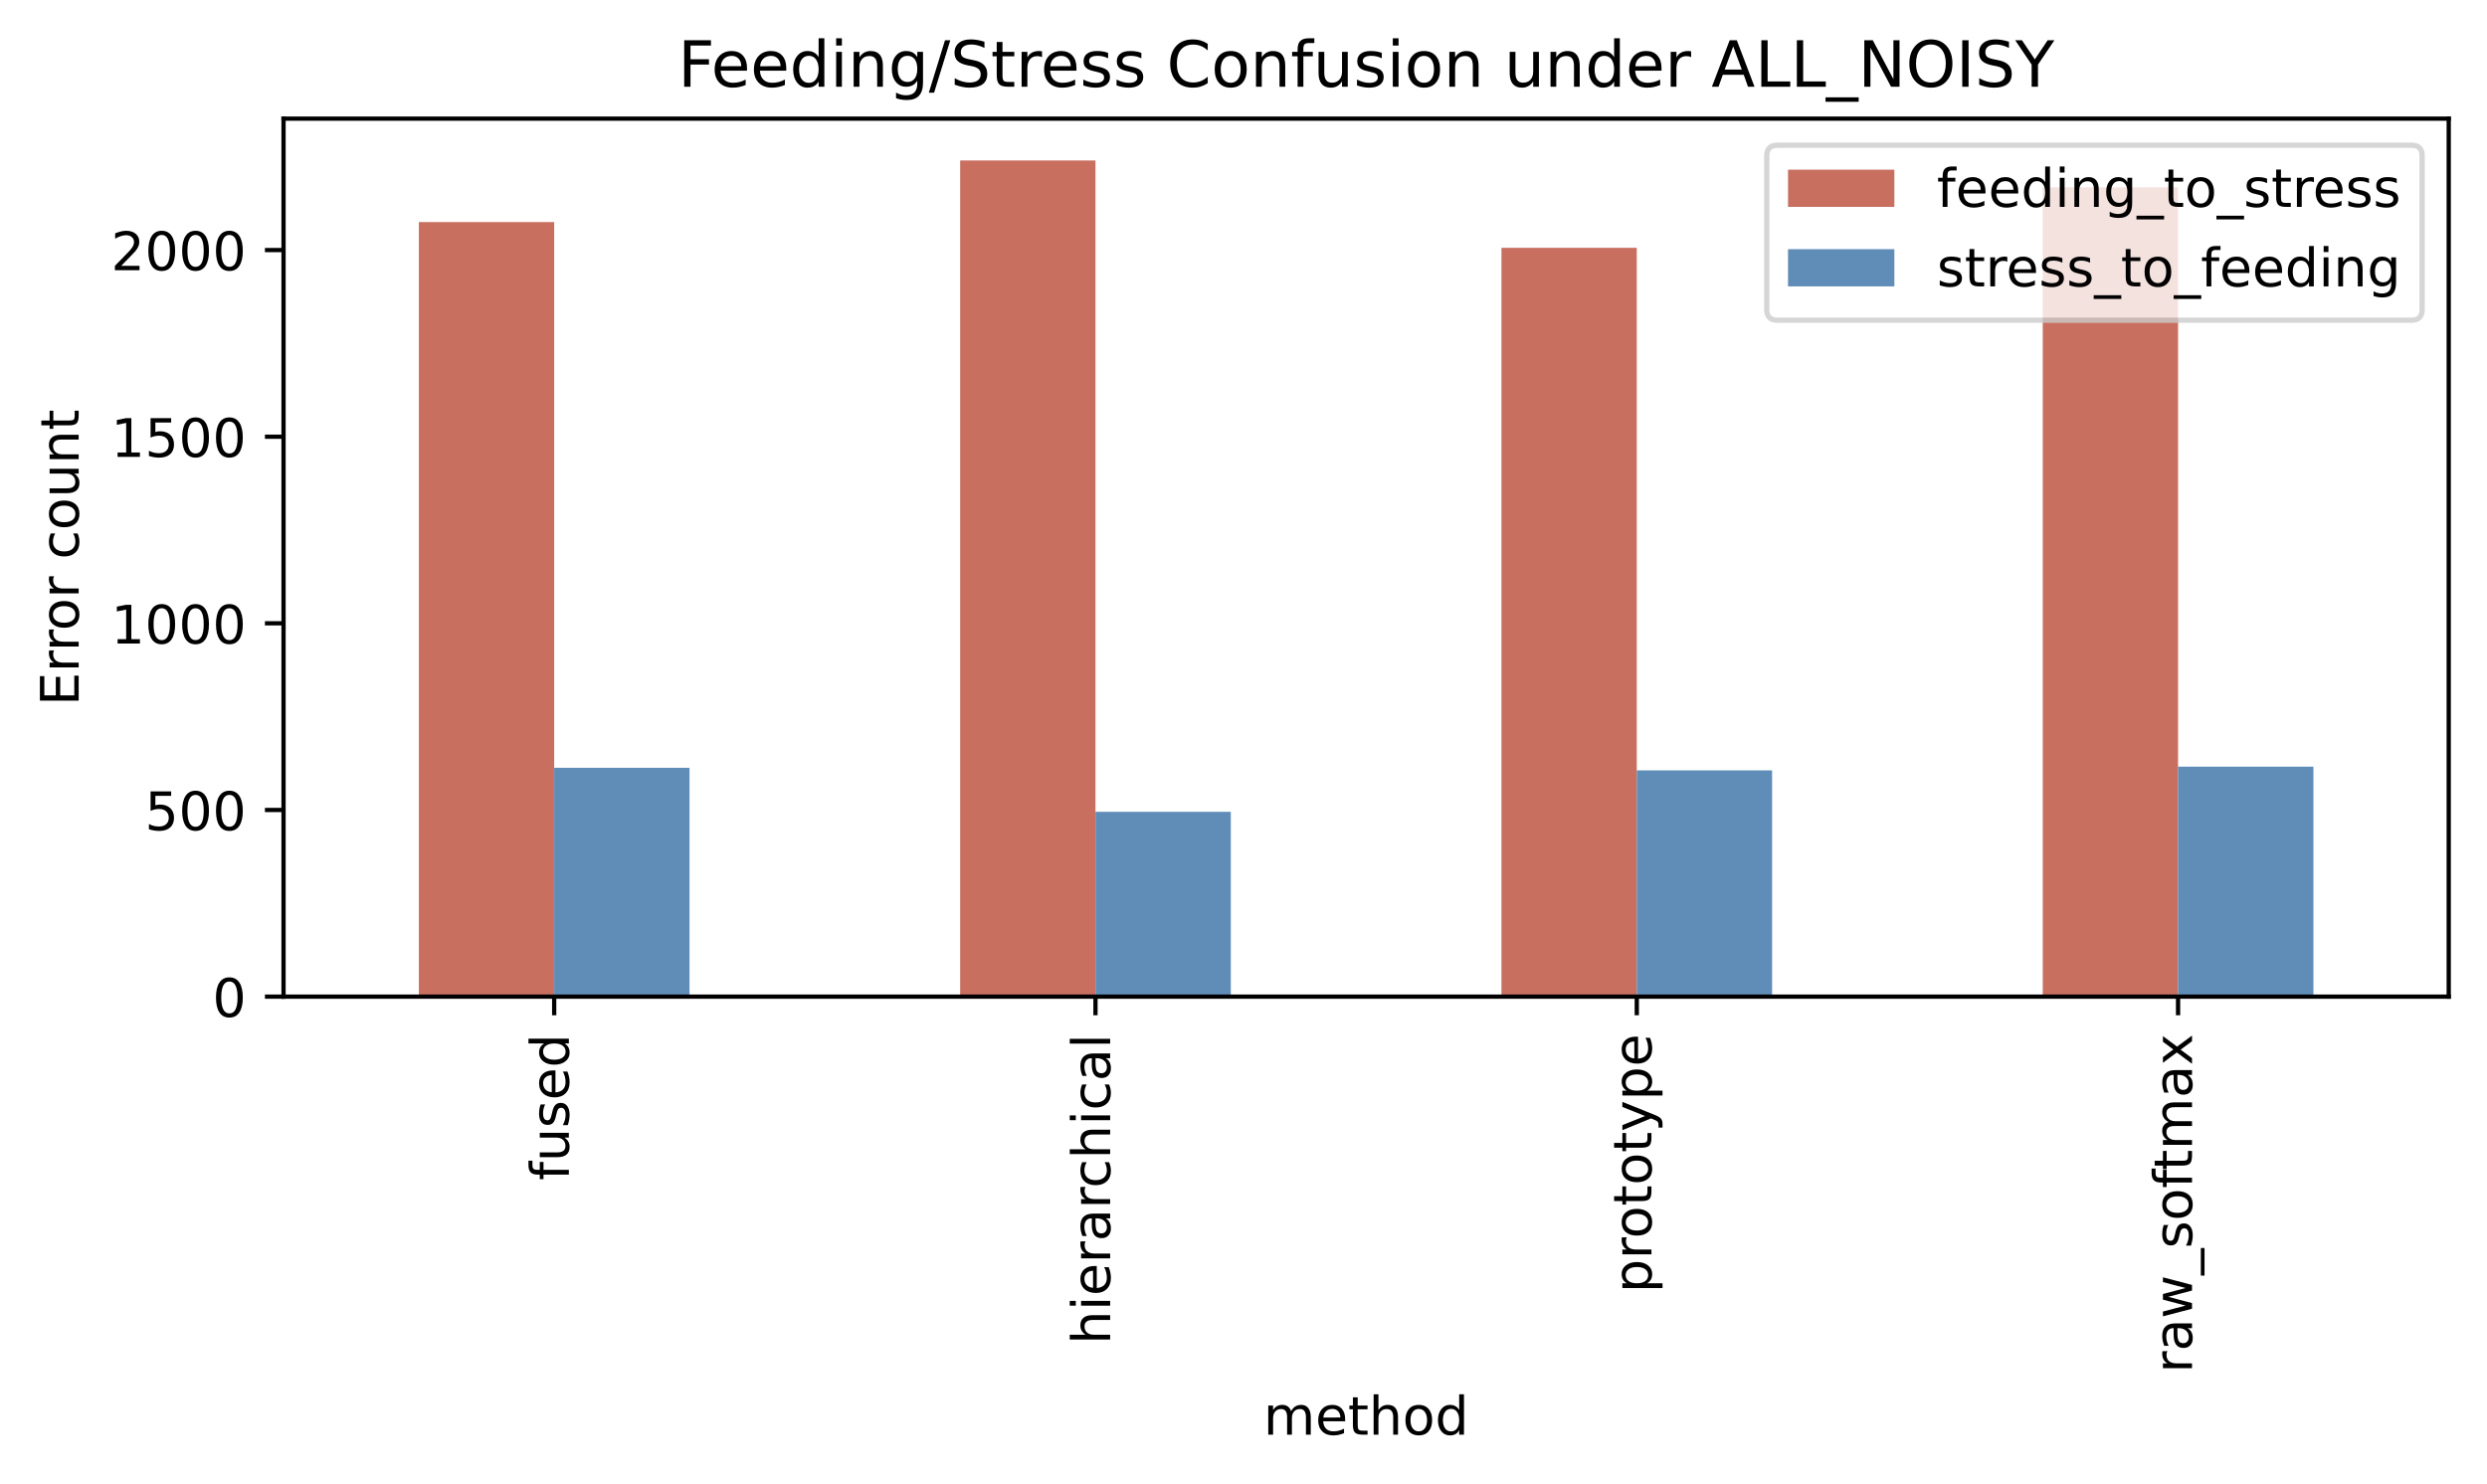
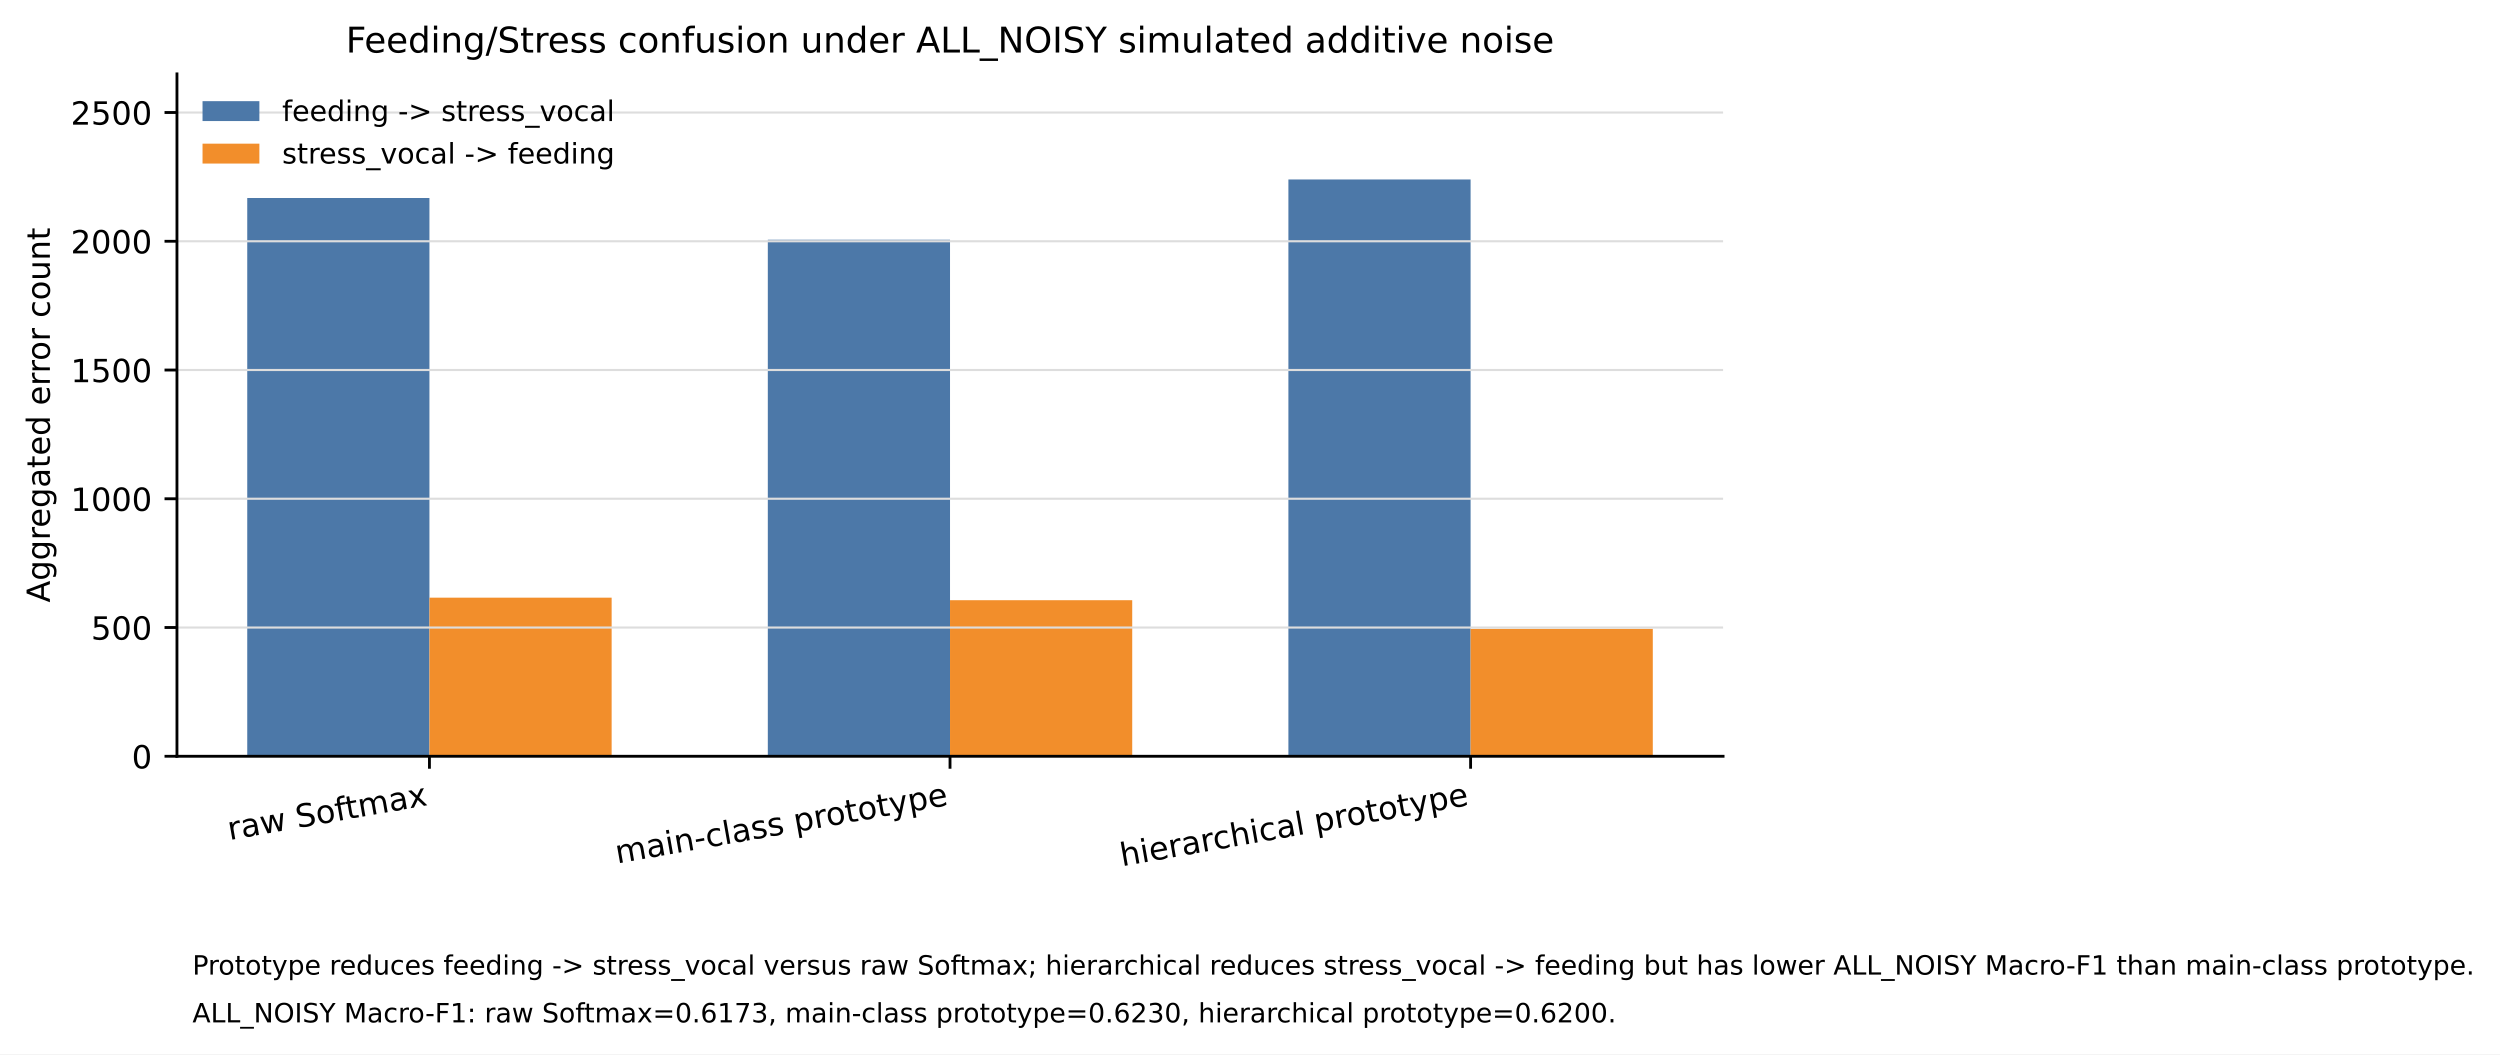
- <svg xmlns="http://www.w3.org/2000/svg" xmlns:xlink="http://www.w3.org/1999/xlink" width="467.758pt" height="279.155pt" viewBox="0 0 467.758 279.155" version="1.1">
+ <svg xmlns="http://www.w3.org/2000/svg" xmlns:xlink="http://www.w3.org/1999/xlink" width="703.763pt" height="296.78pt" viewBox="0 0 703.763 296.78" version="1.1">
  <defs>
    <style type="text/css">*{stroke-linejoin: round; stroke-linecap: butt}</style>
  </defs>
  <g id="figure_1">
    <g id="patch_1">
-       <path d="M 0 279.155 L 467.758 279.155 L 467.758 0 L 0 0 z " style="fill: #ffffff" />
+       <path d="M 0 296.78  L 703.763 296.78  L 703.763 0  L 0 0  z " style="fill: #ffffff" />
    </g>
    <g id="axes_1">
      <g id="patch_2">
-         <path d="M 53.328 187.478 L 460.558 187.478 L 460.558 22.318 L 53.328 22.318 z " style="fill: #ffffff" />
+         <path d="M 49.815 212.894  L 485.055 212.894  L 485.055 20.798  L 49.815 20.798  z " style="fill: #ffffff" />
      </g>
      <g id="patch_3">
-         <path d="M 78.78 187.478 L 104.232 187.478 L 104.232 41.769 L 78.78 41.769 z " clip-path="url(#paa7b3d03cf)" style="fill: #c86f60" />
+         <path d="M 69.599 212.894  L 120.89 212.894  L 120.89 55.738  L 69.599 55.738  z " clip-path="url(#p7061b6f16a)" style="fill: #4c78a8" />
      </g>
      <g id="patch_4">
-         <path d="M 180.588 187.478 L 206.039 187.478 L 206.039 30.183 L 180.588 30.183 z " clip-path="url(#paa7b3d03cf)" style="fill: #c86f60" />
+         <path d="M 216.144 212.894  L 267.435 212.894  L 267.435 67.481  L 216.144 67.481  z " clip-path="url(#p7061b6f16a)" style="fill: #4c78a8" />
      </g>
      <g id="patch_5">
-         <path d="M 282.395 187.478 L 307.847 187.478 L 307.847 46.615 L 282.395 46.615 z " clip-path="url(#paa7b3d03cf)" style="fill: #c86f60" />
+         <path d="M 362.69 212.894  L 413.981 212.894  L 413.981 50.519  L 362.69 50.519  z " clip-path="url(#p7061b6f16a)" style="fill: #4c78a8" />
      </g>
      <g id="patch_6">
-         <path d="M 384.202 187.478 L 409.654 187.478 L 409.654 35.239 L 384.202 35.239 z " clip-path="url(#paa7b3d03cf)" style="fill: #c86f60" />
+         <path d="M 120.89 212.894  L 172.181 212.894  L 172.181 168.241  L 120.89 168.241  z " clip-path="url(#p7061b6f16a)" style="fill: #f28e2b" />
      </g>
      <g id="patch_7">
-         <path d="M 104.232 187.478 L 129.684 187.478 L 129.684 144.433 L 104.232 144.433 z " clip-path="url(#paa7b3d03cf)" style="fill: #5f8db8" />
+         <path d="M 267.435 212.894  L 318.726 212.894  L 318.726 168.966  L 267.435 168.966  z " clip-path="url(#p7061b6f16a)" style="fill: #f28e2b" />
      </g>
      <g id="patch_8">
-         <path d="M 206.039 187.478 L 231.491 187.478 L 231.491 152.719 L 206.039 152.719 z " clip-path="url(#paa7b3d03cf)" style="fill: #5f8db8" />
-       </g>
-       <g id="patch_9">
-         <path d="M 307.847 187.478 L 333.299 187.478 L 333.299 144.924 L 307.847 144.924 z " clip-path="url(#paa7b3d03cf)" style="fill: #5f8db8" />
-       </g>
-       <g id="patch_10">
-         <path d="M 409.654 187.478 L 435.106 187.478 L 435.106 144.222 L 409.654 144.222 z " clip-path="url(#paa7b3d03cf)" style="fill: #5f8db8" />
+         <path d="M 413.981 212.894  L 465.272 212.894  L 465.272 177.012  L 413.981 177.012  z " clip-path="url(#p7061b6f16a)" style="fill: #f28e2b" />
      </g>
      <g id="matplotlib.axis_1">
        <g id="xtick_1">
          <g id="line2d_1">
            <defs>
-               <path id="m09955e3aeb" d="M 0 0 L 0 3.5 " style="stroke: #000000; stroke-width: 0.8" />
+               <path id="m540f2d5483" d="M 0 0  L 0 3.5  " style="stroke: #000000; stroke-width: 0.8" />
            </defs>
            <g>
-               <use xlink:href="#m09955e3aeb" x="104.232" y="187.478" style="stroke: #000000; stroke-width: 0.8" />
+               <use xlink:href="#m540f2d5483" x="120.89" y="212.894" style="stroke: #000000; stroke-width: 0.8" />
            </g>
          </g>
          <g id="text_1">
-             <g transform="translate(106.9912 222.0469) rotate(-90) scale(0.1 -0.1)">
-               <defs>
-                 <path id="DejaVuSans-66" d="M 2375 4863 L 2375 4384 L 1825 4384 Q 1516 4384 1395 4259 Q 1275 4134 1275 3809 L 1275 3500 L 2222 3500 L 2222 3053 L 1275 3053 L 1275 0 L 697 0 L 697 3053 L 147 3053 L 147 3500 L 697 3500 L 697 3744 Q 697 4328 969 4595 Q 1241 4863 1831 4863 L 2375 4863 z " transform="scale(0.015625)" />
-                 <path id="DejaVuSans-75" d="M 544 1381 L 544 3500 L 1119 3500 L 1119 1403 Q 1119 906 1312 657 Q 1506 409 1894 409 Q 2359 409 2629 706 Q 2900 1003 2900 1516 L 2900 3500 L 3475 3500 L 3475 0 L 2900 0 L 2900 538 Q 2691 219 2414 64 Q 2138 -91 1772 -91 Q 1169 -91 856 284 Q 544 659 544 1381 z M 1991 3584 L 1991 3584 z " transform="scale(0.015625)" />
-                 <path id="DejaVuSans-73" d="M 2834 3397 L 2834 2853 Q 2591 2978 2328 3040 Q 2066 3103 1784 3103 Q 1356 3103 1142 2972 Q 928 2841 928 2578 Q 928 2378 1081 2264 Q 1234 2150 1697 2047 L 1894 2003 Q 2506 1872 2764 1633 Q 3022 1394 3022 966 Q 3022 478 2636 193 Q 2250 -91 1575 -91 Q 1294 -91 989 -36 Q 684 19 347 128 L 347 722 Q 666 556 975 473 Q 1284 391 1588 391 Q 1994 391 2212 530 Q 2431 669 2431 922 Q 2431 1156 2273 1281 Q 2116 1406 1581 1522 L 1381 1569 Q 847 1681 609 1914 Q 372 2147 372 2553 Q 372 3047 722 3315 Q 1072 3584 1716 3584 Q 2034 3584 2315 3537 Q 2597 3491 2834 3397 z " transform="scale(0.015625)" />
-                 <path id="DejaVuSans-65" d="M 3597 1894 L 3597 1613 L 953 1613 Q 991 1019 1311 708 Q 1631 397 2203 397 Q 2534 397 2845 478 Q 3156 559 3463 722 L 3463 178 Q 3153 47 2828 -22 Q 2503 -91 2169 -91 Q 1331 -91 842 396 Q 353 884 353 1716 Q 353 2575 817 3079 Q 1281 3584 2069 3584 Q 2775 3584 3186 3129 Q 3597 2675 3597 1894 z M 3022 2063 Q 3016 2534 2758 2815 Q 2500 3097 2075 3097 Q 1594 3097 1305 2825 Q 1016 2553 972 2059 L 3022 2063 z " transform="scale(0.015625)" />
-                 <path id="DejaVuSans-64" d="M 2906 2969 L 2906 4863 L 3481 4863 L 3481 0 L 2906 0 L 2906 525 Q 2725 213 2448 61 Q 2172 -91 1784 -91 Q 1150 -91 751 415 Q 353 922 353 1747 Q 353 2572 751 3078 Q 1150 3584 1784 3584 Q 2172 3584 2448 3432 Q 2725 3281 2906 2969 z M 947 1747 Q 947 1113 1208 752 Q 1469 391 1925 391 Q 2381 391 2643 752 Q 2906 1113 2906 1747 Q 2906 2381 2643 2742 Q 2381 3103 1925 3103 Q 1469 3103 1208 2742 Q 947 2381 947 1747 z " transform="scale(0.015625)" />
-               </defs>
-               <use xlink:href="#DejaVuSans-66" />
-               <use xlink:href="#DejaVuSans-75" transform="translate(35.20508 0)" />
-               <use xlink:href="#DejaVuSans-73" transform="translate(98.58398 0)" />
-               <use xlink:href="#DejaVuSans-65" transform="translate(150.6836 0)" />
-               <use xlink:href="#DejaVuSans-64" transform="translate(212.207 0)" />
-             </g>
+             <text style="font-size: 9px; font-family: 'DejaVu Sans'" transform="translate(64.62376 236.4931) rotate(-10)">raw Softmax</text>
          </g>
        </g>
        <g id="xtick_2">
          <g id="line2d_2">
            <g>
-               <use xlink:href="#m09955e3aeb" x="206.039" y="187.478" style="stroke: #000000; stroke-width: 0.8" />
+               <use xlink:href="#m540f2d5483" x="267.435" y="212.894" style="stroke: #000000; stroke-width: 0.8" />
            </g>
          </g>
          <g id="text_2">
-             <g transform="translate(208.7988 252.8906) rotate(-90) scale(0.1 -0.1)">
-               <defs>
-                 <path id="DejaVuSans-68" d="M 3513 2113 L 3513 0 L 2938 0 L 2938 2094 Q 2938 2591 2744 2837 Q 2550 3084 2163 3084 Q 1697 3084 1428 2787 Q 1159 2491 1159 1978 L 1159 0 L 581 0 L 581 4863 L 1159 4863 L 1159 2956 Q 1366 3272 1645 3428 Q 1925 3584 2291 3584 Q 2894 3584 3203 3211 Q 3513 2838 3513 2113 z " transform="scale(0.015625)" />
-                 <path id="DejaVuSans-69" d="M 603 3500 L 1178 3500 L 1178 0 L 603 0 L 603 3500 z M 603 4863 L 1178 4863 L 1178 4134 L 603 4134 L 603 4863 z " transform="scale(0.015625)" />
-                 <path id="DejaVuSans-72" d="M 2631 2963 Q 2534 3019 2420 3045 Q 2306 3072 2169 3072 Q 1681 3072 1420 2755 Q 1159 2438 1159 1844 L 1159 0 L 581 0 L 581 3500 L 1159 3500 L 1159 2956 Q 1341 3275 1631 3429 Q 1922 3584 2338 3584 Q 2397 3584 2469 3576 Q 2541 3569 2628 3553 L 2631 2963 z " transform="scale(0.015625)" />
-                 <path id="DejaVuSans-61" d="M 2194 1759 Q 1497 1759 1228 1600 Q 959 1441 959 1056 Q 959 750 1161 570 Q 1363 391 1709 391 Q 2188 391 2477 730 Q 2766 1069 2766 1631 L 2766 1759 L 2194 1759 z M 3341 1997 L 3341 0 L 2766 0 L 2766 531 Q 2569 213 2275 61 Q 1981 -91 1556 -91 Q 1019 -91 701 211 Q 384 513 384 1019 Q 384 1609 779 1909 Q 1175 2209 1959 2209 L 2766 2209 L 2766 2266 Q 2766 2663 2505 2880 Q 2244 3097 1772 3097 Q 1472 3097 1187 3025 Q 903 2953 641 2809 L 641 3341 Q 956 3463 1253 3523 Q 1550 3584 1831 3584 Q 2591 3584 2966 3190 Q 3341 2797 3341 1997 z " transform="scale(0.015625)" />
-                 <path id="DejaVuSans-63" d="M 3122 3366 L 3122 2828 Q 2878 2963 2633 3030 Q 2388 3097 2138 3097 Q 1578 3097 1268 2742 Q 959 2388 959 1747 Q 959 1106 1268 751 Q 1578 397 2138 397 Q 2388 397 2633 464 Q 2878 531 3122 666 L 3122 134 Q 2881 22 2623 -34 Q 2366 -91 2075 -91 Q 1284 -91 818 406 Q 353 903 353 1747 Q 353 2603 823 3093 Q 1294 3584 2113 3584 Q 2378 3584 2631 3529 Q 2884 3475 3122 3366 z " transform="scale(0.015625)" />
-                 <path id="DejaVuSans-6c" d="M 603 4863 L 1178 4863 L 1178 0 L 603 0 L 603 4863 z " transform="scale(0.015625)" />
-               </defs>
-               <use xlink:href="#DejaVuSans-68" />
-               <use xlink:href="#DejaVuSans-69" transform="translate(63.37891 0)" />
-               <use xlink:href="#DejaVuSans-65" transform="translate(91.16211 0)" />
-               <use xlink:href="#DejaVuSans-72" transform="translate(152.6855 0)" />
-               <use xlink:href="#DejaVuSans-61" transform="translate(193.7988 0)" />
-               <use xlink:href="#DejaVuSans-72" transform="translate(255.0781 0)" />
-               <use xlink:href="#DejaVuSans-63" transform="translate(293.9414 0)" />
-               <use xlink:href="#DejaVuSans-68" transform="translate(348.9219 0)" />
-               <use xlink:href="#DejaVuSans-69" transform="translate(412.3008 0)" />
-               <use xlink:href="#DejaVuSans-63" transform="translate(440.084 0)" />
-               <use xlink:href="#DejaVuSans-61" transform="translate(495.0645 0)" />
-               <use xlink:href="#DejaVuSans-6c" transform="translate(556.3438 0)" />
-             </g>
+             <text style="font-size: 9px; font-family: 'DejaVu Sans'" transform="translate(173.7565 243.0899) rotate(-10)">main-class prototype</text>
          </g>
        </g>
        <g id="xtick_3">
          <g id="line2d_3">
            <g>
-               <use xlink:href="#m09955e3aeb" x="307.847" y="187.478" style="stroke: #000000; stroke-width: 0.8" />
+               <use xlink:href="#m540f2d5483" x="413.981" y="212.894" style="stroke: #000000; stroke-width: 0.8" />
            </g>
          </g>
          <g id="text_3">
-             <g transform="translate(310.6062 243.2109) rotate(-90) scale(0.1 -0.1)">
-               <defs>
-                 <path id="DejaVuSans-70" d="M 1159 525 L 1159 -1331 L 581 -1331 L 581 3500 L 1159 3500 L 1159 2969 Q 1341 3281 1617 3432 Q 1894 3584 2278 3584 Q 2916 3584 3314 3078 Q 3713 2572 3713 1747 Q 3713 922 3314 415 Q 2916 -91 2278 -91 Q 1894 -91 1617 61 Q 1341 213 1159 525 z M 3116 1747 Q 3116 2381 2855 2742 Q 2594 3103 2138 3103 Q 1681 3103 1420 2742 Q 1159 2381 1159 1747 Q 1159 1113 1420 752 Q 1681 391 2138 391 Q 2594 391 2855 752 Q 3116 1113 3116 1747 z " transform="scale(0.015625)" />
-                 <path id="DejaVuSans-6f" d="M 1959 3097 Q 1497 3097 1228 2736 Q 959 2375 959 1747 Q 959 1119 1226 758 Q 1494 397 1959 397 Q 2419 397 2687 759 Q 2956 1122 2956 1747 Q 2956 2369 2687 2733 Q 2419 3097 1959 3097 z M 1959 3584 Q 2709 3584 3137 3096 Q 3566 2609 3566 1747 Q 3566 888 3137 398 Q 2709 -91 1959 -91 Q 1206 -91 779 398 Q 353 888 353 1747 Q 353 2609 779 3096 Q 1206 3584 1959 3584 z " transform="scale(0.015625)" />
-                 <path id="DejaVuSans-74" d="M 1172 4494 L 1172 3500 L 2356 3500 L 2356 3053 L 1172 3053 L 1172 1153 Q 1172 725 1289 603 Q 1406 481 1766 481 L 2356 481 L 2356 0 L 1766 0 Q 1100 0 847 248 Q 594 497 594 1153 L 594 3053 L 172 3053 L 172 3500 L 594 3500 L 594 4494 L 1172 4494 z " transform="scale(0.015625)" />
-                 <path id="DejaVuSans-79" d="M 2059 -325 Q 1816 -950 1584 -1140 Q 1353 -1331 966 -1331 L 506 -1331 L 506 -850 L 844 -850 Q 1081 -850 1212 -737 Q 1344 -625 1503 -206 L 1606 56 L 191 3500 L 800 3500 L 1894 763 L 2988 3500 L 3597 3500 L 2059 -325 z " transform="scale(0.015625)" />
-               </defs>
-               <use xlink:href="#DejaVuSans-70" />
-               <use xlink:href="#DejaVuSans-72" transform="translate(63.47656 0)" />
-               <use xlink:href="#DejaVuSans-6f" transform="translate(102.3398 0)" />
-               <use xlink:href="#DejaVuSans-74" transform="translate(163.5215 0)" />
-               <use xlink:href="#DejaVuSans-6f" transform="translate(202.7305 0)" />
-               <use xlink:href="#DejaVuSans-74" transform="translate(263.9121 0)" />
-               <use xlink:href="#DejaVuSans-79" transform="translate(303.1211 0)" />
-               <use xlink:href="#DejaVuSans-70" transform="translate(362.3008 0)" />
-               <use xlink:href="#DejaVuSans-65" transform="translate(425.7773 0)" />
-             </g>
-           </g>
-         </g>
-         <g id="xtick_4">
-           <g id="line2d_4">
-             <g>
-               <use xlink:href="#m09955e3aeb" x="409.654" y="187.478" style="stroke: #000000; stroke-width: 0.8" />
-             </g>
-           </g>
-           <g id="text_4">
-             <g transform="translate(412.2747 258.2766) rotate(-90) scale(0.1 -0.1)">
-               <defs>
-                 <path id="DejaVuSans-77" d="M 269 3500 L 844 3500 L 1563 769 L 2278 3500 L 2956 3500 L 3675 769 L 4391 3500 L 4966 3500 L 4050 0 L 3372 0 L 2619 2869 L 1863 0 L 1184 0 L 269 3500 z " transform="scale(0.015625)" />
-                 <path id="DejaVuSans-5f" d="M 3263 -1063 L 3263 -1509 L -63 -1509 L -63 -1063 L 3263 -1063 z " transform="scale(0.015625)" />
-                 <path id="DejaVuSans-6d" d="M 3328 2828 Q 3544 3216 3844 3400 Q 4144 3584 4550 3584 Q 5097 3584 5394 3201 Q 5691 2819 5691 2113 L 5691 0 L 5113 0 L 5113 2094 Q 5113 2597 4934 2840 Q 4756 3084 4391 3084 Q 3944 3084 3684 2787 Q 3425 2491 3425 1978 L 3425 0 L 2847 0 L 2847 2094 Q 2847 2600 2669 2842 Q 2491 3084 2119 3084 Q 1678 3084 1418 2786 Q 1159 2488 1159 1978 L 1159 0 L 581 0 L 581 3500 L 1159 3500 L 1159 2956 Q 1356 3278 1631 3431 Q 1906 3584 2284 3584 Q 2666 3584 2933 3390 Q 3200 3197 3328 2828 z " transform="scale(0.015625)" />
-                 <path id="DejaVuSans-78" d="M 3513 3500 L 2247 1797 L 3578 0 L 2900 0 L 1881 1375 L 863 0 L 184 0 L 1544 1831 L 300 3500 L 978 3500 L 1906 2253 L 2834 3500 L 3513 3500 z " transform="scale(0.015625)" />
-               </defs>
-               <use xlink:href="#DejaVuSans-72" />
-               <use xlink:href="#DejaVuSans-61" transform="translate(41.11328 0)" />
-               <use xlink:href="#DejaVuSans-77" transform="translate(102.3926 0)" />
-               <use xlink:href="#DejaVuSans-5f" transform="translate(184.1797 0)" />
-               <use xlink:href="#DejaVuSans-73" transform="translate(234.1797 0)" />
-               <use xlink:href="#DejaVuSans-6f" transform="translate(286.2793 0)" />
-               <use xlink:href="#DejaVuSans-66" transform="translate(347.4609 0)" />
-               <use xlink:href="#DejaVuSans-74" transform="translate(380.916 0)" />
-               <use xlink:href="#DejaVuSans-6d" transform="translate(420.125 0)" />
-               <use xlink:href="#DejaVuSans-61" transform="translate(517.5371 0)" />
-               <use xlink:href="#DejaVuSans-78" transform="translate(578.8164 0)" />
-             </g>
-           </g>
-         </g>
-         <g id="text_5">
-           <g transform="translate(237.6337 269.875) scale(0.1 -0.1)">
-             <use xlink:href="#DejaVuSans-6d" />
-             <use xlink:href="#DejaVuSans-65" transform="translate(97.41211 0)" />
-             <use xlink:href="#DejaVuSans-74" transform="translate(158.9355 0)" />
-             <use xlink:href="#DejaVuSans-68" transform="translate(198.1445 0)" />
-             <use xlink:href="#DejaVuSans-6f" transform="translate(261.5234 0)" />
-             <use xlink:href="#DejaVuSans-64" transform="translate(322.7051 0)" />
+             <text style="font-size: 9px; font-family: 'DejaVu Sans'" transform="translate(315.8731 243.8709) rotate(-10)">hierarchical prototype</text>
          </g>
        </g>
      </g>
      <g id="matplotlib.axis_2">
        <g id="ytick_1">
+           <g id="line2d_4">
+             <path d="M 49.815 212.894  L 485.055 212.894  " clip-path="url(#p7061b6f16a)" style="fill: none; stroke: #dddddd; stroke-width: 0.6; stroke-linecap: square" />
+           </g>
          <g id="line2d_5">
            <defs>
-               <path id="m400347c4e0" d="M 0 0 L -3.5 0 " style="stroke: #000000; stroke-width: 0.8" />
+               <path id="me223e1607e" d="M 0 0  L -3.5 0  " style="stroke: #000000; stroke-width: 0.8" />
            </defs>
            <g>
-               <use xlink:href="#m400347c4e0" x="53.328" y="187.478" style="stroke: #000000; stroke-width: 0.8" />
+               <use xlink:href="#me223e1607e" x="49.815" y="212.894" style="stroke: #000000; stroke-width: 0.8" />
            </g>
          </g>
-           <g id="text_6">
-             <g transform="translate(39.96563 191.2773) scale(0.1 -0.1)">
-               <defs>
-                 <path id="DejaVuSans-30" d="M 2034 4250 Q 1547 4250 1301 3770 Q 1056 3291 1056 2328 Q 1056 1369 1301 889 Q 1547 409 2034 409 Q 2525 409 2770 889 Q 3016 1369 3016 2328 Q 3016 3291 2770 3770 Q 2525 4250 2034 4250 z M 2034 4750 Q 2819 4750 3233 4129 Q 3647 3509 3647 2328 Q 3647 1150 3233 529 Q 2819 -91 2034 -91 Q 1250 -91 836 529 Q 422 1150 422 2328 Q 422 3509 836 4129 Q 1250 4750 2034 4750 z " transform="scale(0.015625)" />
-               </defs>
-               <use xlink:href="#DejaVuSans-30" />
-             </g>
+           <g id="text_4">
+             <text style="font-size: 9px; font-family: 'DejaVu Sans'; text-anchor: end" x="42.815" y="216.314" transform="rotate(-0 42.81531 216.3137)">0</text>
          </g>
        </g>
        <g id="ytick_2">
          <g id="line2d_6">
+             <path d="M 49.815 176.65  L 485.055 176.65  " clip-path="url(#p7061b6f16a)" style="fill: none; stroke: #dddddd; stroke-width: 0.6; stroke-linecap: square" />
+           </g>
+           <g id="line2d_7">
            <g>
-               <use xlink:href="#m400347c4e0" x="53.328" y="152.368" style="stroke: #000000; stroke-width: 0.8" />
+               <use xlink:href="#me223e1607e" x="49.815" y="176.65" style="stroke: #000000; stroke-width: 0.8" />
+             </g>
+           </g>
+           <g id="text_5">
+             <text style="font-size: 9px; font-family: 'DejaVu Sans'; text-anchor: end" x="42.815" y="180.069" transform="rotate(-0 42.81531 180.0692)">500</text>
+           </g>
+         </g>
+         <g id="ytick_3">
+           <g id="line2d_8">
+             <path d="M 49.815 140.405  L 485.055 140.405  " clip-path="url(#p7061b6f16a)" style="fill: none; stroke: #dddddd; stroke-width: 0.6; stroke-linecap: square" />
+           </g>
+           <g id="line2d_9">
+             <g>
+               <use xlink:href="#me223e1607e" x="49.815" y="140.405" style="stroke: #000000; stroke-width: 0.8" />
+             </g>
+           </g>
+           <g id="text_6">
+             <text style="font-size: 9px; font-family: 'DejaVu Sans'; text-anchor: end" x="42.815" y="143.825" transform="rotate(-0 42.81531 143.8247)">1000</text>
+           </g>
+         </g>
+         <g id="ytick_4">
+           <g id="line2d_10">
+             <path d="M 49.815 104.161  L 485.055 104.161  " clip-path="url(#p7061b6f16a)" style="fill: none; stroke: #dddddd; stroke-width: 0.6; stroke-linecap: square" />
+           </g>
+           <g id="line2d_11">
+             <g>
+               <use xlink:href="#me223e1607e" x="49.815" y="104.161" style="stroke: #000000; stroke-width: 0.8" />
            </g>
          </g>
          <g id="text_7">
-             <g transform="translate(27.24063 156.1668) scale(0.1 -0.1)">
-               <defs>
-                 <path id="DejaVuSans-35" d="M 691 4666 L 3169 4666 L 3169 4134 L 1269 4134 L 1269 2991 Q 1406 3038 1543 3061 Q 1681 3084 1819 3084 Q 2600 3084 3056 2656 Q 3513 2228 3513 1497 Q 3513 744 3044 326 Q 2575 -91 1722 -91 Q 1428 -91 1123 -41 Q 819 9 494 109 L 494 744 Q 775 591 1075 516 Q 1375 441 1709 441 Q 2250 441 2565 725 Q 2881 1009 2881 1497 Q 2881 1984 2565 2268 Q 2250 2553 1709 2553 Q 1456 2553 1204 2497 Q 953 2441 691 2322 L 691 4666 z " transform="scale(0.015625)" />
-               </defs>
-               <use xlink:href="#DejaVuSans-35" />
-               <use xlink:href="#DejaVuSans-30" transform="translate(63.62305 0)" />
-               <use xlink:href="#DejaVuSans-30" transform="translate(127.2461 0)" />
-             </g>
+             <text style="font-size: 9px; font-family: 'DejaVu Sans'; text-anchor: end" x="42.815" y="107.58" transform="rotate(-0 42.81531 107.5801)">1500</text>
          </g>
        </g>
-         <g id="ytick_3">
-           <g id="line2d_7">
+         <g id="ytick_5">
+           <g id="line2d_12">
+             <path d="M 49.815 67.916  L 485.055 67.916  " clip-path="url(#p7061b6f16a)" style="fill: none; stroke: #dddddd; stroke-width: 0.6; stroke-linecap: square" />
+           </g>
+           <g id="line2d_13">
            <g>
-               <use xlink:href="#m400347c4e0" x="53.328" y="117.257" style="stroke: #000000; stroke-width: 0.8" />
+               <use xlink:href="#me223e1607e" x="49.815" y="67.916" style="stroke: #000000; stroke-width: 0.8" />
            </g>
          </g>
          <g id="text_8">
-             <g transform="translate(20.87813 121.0563) scale(0.1 -0.1)">
-               <defs>
-                 <path id="DejaVuSans-31" d="M 794 531 L 1825 531 L 1825 4091 L 703 3866 L 703 4441 L 1819 4666 L 2450 4666 L 2450 531 L 3481 531 L 3481 0 L 794 0 L 794 531 z " transform="scale(0.015625)" />
-               </defs>
-               <use xlink:href="#DejaVuSans-31" />
-               <use xlink:href="#DejaVuSans-30" transform="translate(63.62305 0)" />
-               <use xlink:href="#DejaVuSans-30" transform="translate(127.2461 0)" />
-               <use xlink:href="#DejaVuSans-30" transform="translate(190.8691 0)" />
-             </g>
+             <text style="font-size: 9px; font-family: 'DejaVu Sans'; text-anchor: end" x="42.815" y="71.336" transform="rotate(-0 42.81531 71.33562)">2000</text>
          </g>
        </g>
-         <g id="ytick_4">
-           <g id="line2d_8">
+         <g id="ytick_6">
+           <g id="line2d_14">
+             <path d="M 49.815 31.672  L 485.055 31.672  " clip-path="url(#p7061b6f16a)" style="fill: none; stroke: #dddddd; stroke-width: 0.6; stroke-linecap: square" />
+           </g>
+           <g id="line2d_15">
            <g>
-               <use xlink:href="#m400347c4e0" x="53.328" y="82.146" style="stroke: #000000; stroke-width: 0.8" />
+               <use xlink:href="#me223e1607e" x="49.815" y="31.672" style="stroke: #000000; stroke-width: 0.8" />
            </g>
          </g>
          <g id="text_9">
-             <g transform="translate(20.87813 85.94571) scale(0.1 -0.1)">
-               <use xlink:href="#DejaVuSans-31" />
-               <use xlink:href="#DejaVuSans-35" transform="translate(63.62305 0)" />
-               <use xlink:href="#DejaVuSans-30" transform="translate(127.2461 0)" />
-               <use xlink:href="#DejaVuSans-30" transform="translate(190.8691 0)" />
-             </g>
+             <text style="font-size: 9px; font-family: 'DejaVu Sans'; text-anchor: end" x="42.815" y="35.091" transform="rotate(-0 42.81531 35.09109)">2500</text>
          </g>
        </g>
-         <g id="ytick_5">
-           <g id="line2d_9">
-             <g>
-               <use xlink:href="#m400347c4e0" x="53.328" y="47.036" style="stroke: #000000; stroke-width: 0.8" />
-             </g>
-           </g>
-           <g id="text_10">
-             <g transform="translate(20.87813 50.83517) scale(0.1 -0.1)">
-               <defs>
-                 <path id="DejaVuSans-32" d="M 1228 531 L 3431 531 L 3431 0 L 469 0 L 469 531 Q 828 903 1448 1529 Q 2069 2156 2228 2338 Q 2531 2678 2651 2914 Q 2772 3150 2772 3378 Q 2772 3750 2511 3984 Q 2250 4219 1831 4219 Q 1534 4219 1204 4116 Q 875 4013 500 3803 L 500 4441 Q 881 4594 1212 4672 Q 1544 4750 1819 4750 Q 2544 4750 2975 4387 Q 3406 4025 3406 3419 Q 3406 3131 3298 2873 Q 3191 2616 2906 2266 Q 2828 2175 2409 1742 Q 1991 1309 1228 531 z " transform="scale(0.015625)" />
-               </defs>
-               <use xlink:href="#DejaVuSans-32" />
-               <use xlink:href="#DejaVuSans-30" transform="translate(63.62305 0)" />
-               <use xlink:href="#DejaVuSans-30" transform="translate(127.2461 0)" />
-               <use xlink:href="#DejaVuSans-30" transform="translate(190.8691 0)" />
-             </g>
-           </g>
-         </g>
-         <g id="text_11">
-           <g transform="translate(14.79844 132.7786) rotate(-90) scale(0.1 -0.1)">
-             <defs>
-               <path id="DejaVuSans-45" d="M 628 4666 L 3578 4666 L 3578 4134 L 1259 4134 L 1259 2753 L 3481 2753 L 3481 2222 L 1259 2222 L 1259 531 L 3634 531 L 3634 0 L 628 0 L 628 4666 z " transform="scale(0.015625)" />
-               <path id="DejaVuSans-20" transform="scale(0.015625)" />
-               <path id="DejaVuSans-6e" d="M 3513 2113 L 3513 0 L 2938 0 L 2938 2094 Q 2938 2591 2744 2837 Q 2550 3084 2163 3084 Q 1697 3084 1428 2787 Q 1159 2491 1159 1978 L 1159 0 L 581 0 L 581 3500 L 1159 3500 L 1159 2956 Q 1366 3272 1645 3428 Q 1925 3584 2291 3584 Q 2894 3584 3203 3211 Q 3513 2838 3513 2113 z " transform="scale(0.015625)" />
-             </defs>
-             <use xlink:href="#DejaVuSans-45" />
-             <use xlink:href="#DejaVuSans-72" transform="translate(63.18359 0)" />
-             <use xlink:href="#DejaVuSans-72" transform="translate(102.5469 0)" />
-             <use xlink:href="#DejaVuSans-6f" transform="translate(141.4102 0)" />
-             <use xlink:href="#DejaVuSans-72" transform="translate(202.5918 0)" />
-             <use xlink:href="#DejaVuSans-20" transform="translate(243.7051 0)" />
-             <use xlink:href="#DejaVuSans-63" transform="translate(275.4922 0)" />
-             <use xlink:href="#DejaVuSans-6f" transform="translate(330.4727 0)" />
-             <use xlink:href="#DejaVuSans-75" transform="translate(391.6543 0)" />
-             <use xlink:href="#DejaVuSans-6e" transform="translate(455.0332 0)" />
-             <use xlink:href="#DejaVuSans-74" transform="translate(518.4121 0)" />
-           </g>
+         <g id="text_10">
+           <text style="font-size: 9px; font-family: 'DejaVu Sans'; text-anchor: middle" x="14.039" y="116.846" transform="rotate(-90 14.03859 116.8464)">Aggregated error count</text>
        </g>
      </g>
-       <g id="patch_11">
-         <path d="M 53.328 187.478 L 53.328 22.318 " style="fill: none; stroke: #000000; stroke-width: 0.8; stroke-linejoin: miter; stroke-linecap: square" />
+       <g id="patch_9">
+         <path d="M 49.815 212.894  L 49.815 20.798  " style="fill: none; stroke: #000000; stroke-width: 0.8; stroke-linejoin: miter; stroke-linecap: square" />
      </g>
-       <g id="patch_12">
-         <path d="M 460.558 187.478 L 460.558 22.318 " style="fill: none; stroke: #000000; stroke-width: 0.8; stroke-linejoin: miter; stroke-linecap: square" />
+       <g id="patch_10">
+         <path d="M 49.815 212.894  L 485.055 212.894  " style="fill: none; stroke: #000000; stroke-width: 0.8; stroke-linejoin: miter; stroke-linecap: square" />
      </g>
-       <g id="patch_13">
-         <path d="M 53.328 187.478 L 460.558 187.478 " style="fill: none; stroke: #000000; stroke-width: 0.8; stroke-linejoin: miter; stroke-linecap: square" />
-       </g>
-       <g id="patch_14">
-         <path d="M 53.328 22.318 L 460.558 22.318 " style="fill: none; stroke: #000000; stroke-width: 0.8; stroke-linejoin: miter; stroke-linecap: square" />
+       <g id="text_11">
+         <text style="font-size: 7.5px; font-family: 'DejaVu Sans'; text-anchor: start" x="54.168" y="274.365" transform="rotate(-0 54.16771 274.3652)">Prototype reduces feeding -&gt; stress_vocal versus raw Softmax; hierarchical reduces stress_vocal -&gt; feeding but has lower ALL_NOISY Macro-F1 than main-class prototype.</text>
      </g>
      <g id="text_12">
-         <g transform="translate(127.51 16.31812) scale(0.12 -0.12)">
-           <defs>
-             <path id="DejaVuSans-46" d="M 628 4666 L 3309 4666 L 3309 4134 L 1259 4134 L 1259 2759 L 3109 2759 L 3109 2228 L 1259 2228 L 1259 0 L 628 0 L 628 4666 z " transform="scale(0.015625)" />
-             <path id="DejaVuSans-67" d="M 2906 1791 Q 2906 2416 2648 2759 Q 2391 3103 1925 3103 Q 1463 3103 1205 2759 Q 947 2416 947 1791 Q 947 1169 1205 825 Q 1463 481 1925 481 Q 2391 481 2648 825 Q 2906 1169 2906 1791 z M 3481 434 Q 3481 -459 3084 -895 Q 2688 -1331 1869 -1331 Q 1566 -1331 1297 -1286 Q 1028 -1241 775 -1147 L 775 -588 Q 1028 -725 1275 -790 Q 1522 -856 1778 -856 Q 2344 -856 2625 -561 Q 2906 -266 2906 331 L 2906 616 Q 2728 306 2450 153 Q 2172 0 1784 0 Q 1141 0 747 490 Q 353 981 353 1791 Q 353 2603 747 3093 Q 1141 3584 1784 3584 Q 2172 3584 2450 3431 Q 2728 3278 2906 2969 L 2906 3500 L 3481 3500 L 3481 434 z " transform="scale(0.015625)" />
-             <path id="DejaVuSans-2f" d="M 1625 4666 L 2156 4666 L 531 -594 L 0 -594 L 1625 4666 z " transform="scale(0.015625)" />
-             <path id="DejaVuSans-53" d="M 3425 4513 L 3425 3897 Q 3066 4069 2747 4153 Q 2428 4238 2131 4238 Q 1616 4238 1336 4038 Q 1056 3838 1056 3469 Q 1056 3159 1242 3001 Q 1428 2844 1947 2747 L 2328 2669 Q 3034 2534 3370 2195 Q 3706 1856 3706 1288 Q 3706 609 3251 259 Q 2797 -91 1919 -91 Q 1588 -91 1214 -16 Q 841 59 441 206 L 441 856 Q 825 641 1194 531 Q 1563 422 1919 422 Q 2459 422 2753 634 Q 3047 847 3047 1241 Q 3047 1584 2836 1778 Q 2625 1972 2144 2069 L 1759 2144 Q 1053 2284 737 2584 Q 422 2884 422 3419 Q 422 4038 858 4394 Q 1294 4750 2059 4750 Q 2388 4750 2728 4690 Q 3069 4631 3425 4513 z " transform="scale(0.015625)" />
-             <path id="DejaVuSans-43" d="M 4122 4306 L 4122 3641 Q 3803 3938 3442 4084 Q 3081 4231 2675 4231 Q 1875 4231 1450 3742 Q 1025 3253 1025 2328 Q 1025 1406 1450 917 Q 1875 428 2675 428 Q 3081 428 3442 575 Q 3803 722 4122 1019 L 4122 359 Q 3791 134 3420 21 Q 3050 -91 2638 -91 Q 1578 -91 968 557 Q 359 1206 359 2328 Q 359 3453 968 4101 Q 1578 4750 2638 4750 Q 3056 4750 3426 4639 Q 3797 4528 4122 4306 z " transform="scale(0.015625)" />
-             <path id="DejaVuSans-41" d="M 2188 4044 L 1331 1722 L 3047 1722 L 2188 4044 z M 1831 4666 L 2547 4666 L 4325 0 L 3669 0 L 3244 1197 L 1141 1197 L 716 0 L 50 0 L 1831 4666 z " transform="scale(0.015625)" />
-             <path id="DejaVuSans-4c" d="M 628 4666 L 1259 4666 L 1259 531 L 3531 531 L 3531 0 L 628 0 L 628 4666 z " transform="scale(0.015625)" />
-             <path id="DejaVuSans-4e" d="M 628 4666 L 1478 4666 L 3547 763 L 3547 4666 L 4159 4666 L 4159 0 L 3309 0 L 1241 3903 L 1241 0 L 628 0 L 628 4666 z " transform="scale(0.015625)" />
-             <path id="DejaVuSans-4f" d="M 2522 4238 Q 1834 4238 1429 3725 Q 1025 3213 1025 2328 Q 1025 1447 1429 934 Q 1834 422 2522 422 Q 3209 422 3611 934 Q 4013 1447 4013 2328 Q 4013 3213 3611 3725 Q 3209 4238 2522 4238 z M 2522 4750 Q 3503 4750 4090 4092 Q 4678 3434 4678 2328 Q 4678 1225 4090 567 Q 3503 -91 2522 -91 Q 1538 -91 948 565 Q 359 1222 359 2328 Q 359 3434 948 4092 Q 1538 4750 2522 4750 z " transform="scale(0.015625)" />
-             <path id="DejaVuSans-49" d="M 628 4666 L 1259 4666 L 1259 0 L 628 0 L 628 4666 z " transform="scale(0.015625)" />
-             <path id="DejaVuSans-59" d="M -13 4666 L 666 4666 L 1959 2747 L 3244 4666 L 3922 4666 L 2272 2222 L 2272 0 L 1638 0 L 1638 2222 L -13 4666 z " transform="scale(0.015625)" />
-           </defs>
-           <use xlink:href="#DejaVuSans-46" />
-           <use xlink:href="#DejaVuSans-65" transform="translate(52.01953 0)" />
-           <use xlink:href="#DejaVuSans-65" transform="translate(113.543 0)" />
-           <use xlink:href="#DejaVuSans-64" transform="translate(175.0664 0)" />
-           <use xlink:href="#DejaVuSans-69" transform="translate(238.543 0)" />
-           <use xlink:href="#DejaVuSans-6e" transform="translate(266.3262 0)" />
-           <use xlink:href="#DejaVuSans-67" transform="translate(329.7051 0)" />
-           <use xlink:href="#DejaVuSans-2f" transform="translate(393.1816 0)" />
-           <use xlink:href="#DejaVuSans-53" transform="translate(426.873 0)" />
-           <use xlink:href="#DejaVuSans-74" transform="translate(490.3496 0)" />
-           <use xlink:href="#DejaVuSans-72" transform="translate(529.5586 0)" />
-           <use xlink:href="#DejaVuSans-65" transform="translate(568.4219 0)" />
-           <use xlink:href="#DejaVuSans-73" transform="translate(629.9453 0)" />
-           <use xlink:href="#DejaVuSans-73" transform="translate(682.0449 0)" />
-           <use xlink:href="#DejaVuSans-20" transform="translate(734.1445 0)" />
-           <use xlink:href="#DejaVuSans-43" transform="translate(765.9316 0)" />
-           <use xlink:href="#DejaVuSans-6f" transform="translate(835.7559 0)" />
-           <use xlink:href="#DejaVuSans-6e" transform="translate(896.9375 0)" />
-           <use xlink:href="#DejaVuSans-66" transform="translate(960.3164 0)" />
-           <use xlink:href="#DejaVuSans-75" transform="translate(995.5215 0)" />
-           <use xlink:href="#DejaVuSans-73" transform="translate(1058.9 0)" />
-           <use xlink:href="#DejaVuSans-69" transform="translate(1111 0)" />
-           <use xlink:href="#DejaVuSans-6f" transform="translate(1138.783 0)" />
-           <use xlink:href="#DejaVuSans-6e" transform="translate(1199.965 0)" />
-           <use xlink:href="#DejaVuSans-20" transform="translate(1263.344 0)" />
-           <use xlink:href="#DejaVuSans-75" transform="translate(1295.131 0)" />
-           <use xlink:href="#DejaVuSans-6e" transform="translate(1358.51 0)" />
-           <use xlink:href="#DejaVuSans-64" transform="translate(1421.889 0)" />
-           <use xlink:href="#DejaVuSans-65" transform="translate(1485.365 0)" />
-           <use xlink:href="#DejaVuSans-72" transform="translate(1546.889 0)" />
-           <use xlink:href="#DejaVuSans-20" transform="translate(1588.002 0)" />
-           <use xlink:href="#DejaVuSans-41" transform="translate(1619.789 0)" />
-           <use xlink:href="#DejaVuSans-4c" transform="translate(1688.197 0)" />
-           <use xlink:href="#DejaVuSans-4c" transform="translate(1743.91 0)" />
-           <use xlink:href="#DejaVuSans-5f" transform="translate(1799.623 0)" />
-           <use xlink:href="#DejaVuSans-4e" transform="translate(1849.623 0)" />
-           <use xlink:href="#DejaVuSans-4f" transform="translate(1924.428 0)" />
-           <use xlink:href="#DejaVuSans-49" transform="translate(2003.139 0)" />
-           <use xlink:href="#DejaVuSans-53" transform="translate(2032.631 0)" />
-           <use xlink:href="#DejaVuSans-59" transform="translate(2096.107 0)" />
-         </g>
+         <text style="font-size: 7.5px; font-family: 'DejaVu Sans'; text-anchor: start" x="54.168" y="287.812" transform="rotate(-0 54.16771 287.8119)">ALL_NOISY Macro-F1: raw Softmax=0.6173, main-class prototype=0.6230, hierarchical prototype=0.6200.</text>
+       </g>
+       <g id="text_13">
+         <text style="font-size: 10px; font-family: 'DejaVu Sans'; text-anchor: middle" x="267.435" y="14.798" transform="rotate(-0 267.4353 14.79844)">Feeding/Stress confusion under ALL_NOISY simulated additive noise</text>
      </g>
      <g id="legend_1">
-         <g id="patch_15">
-           <path d="M 334.293 60.231 L 453.558 60.231 Q 455.558 60.231 455.558 58.231 L 455.558 29.318 Q 455.558 27.318 453.558 27.318 L 334.293 27.318 Q 332.293 27.318 332.293 29.318 L 332.293 58.231 Q 332.293 60.231 334.293 60.231 z " style="fill: #ffffff; opacity: 0.8; stroke: #cccccc; stroke-linejoin: miter" />
-         </g>
-         <g id="patch_16">
-           <path d="M 336.293 38.917 L 356.293 38.917 L 356.293 31.917 L 336.293 31.917 z " style="fill: #c86f60" />
-         </g>
-         <g id="text_13">
-           <g transform="translate(364.2925 38.91656) scale(0.1 -0.1)">
-             <use xlink:href="#DejaVuSans-66" />
-             <use xlink:href="#DejaVuSans-65" transform="translate(35.20508 0)" />
-             <use xlink:href="#DejaVuSans-65" transform="translate(96.72852 0)" />
-             <use xlink:href="#DejaVuSans-64" transform="translate(158.252 0)" />
-             <use xlink:href="#DejaVuSans-69" transform="translate(221.7285 0)" />
-             <use xlink:href="#DejaVuSans-6e" transform="translate(249.5117 0)" />
-             <use xlink:href="#DejaVuSans-67" transform="translate(312.8906 0)" />
-             <use xlink:href="#DejaVuSans-5f" transform="translate(376.3672 0)" />
-             <use xlink:href="#DejaVuSans-74" transform="translate(426.3672 0)" />
-             <use xlink:href="#DejaVuSans-6f" transform="translate(465.5762 0)" />
-             <use xlink:href="#DejaVuSans-5f" transform="translate(526.7578 0)" />
-             <use xlink:href="#DejaVuSans-73" transform="translate(576.7578 0)" />
-             <use xlink:href="#DejaVuSans-74" transform="translate(628.8574 0)" />
-             <use xlink:href="#DejaVuSans-72" transform="translate(668.0664 0)" />
-             <use xlink:href="#DejaVuSans-65" transform="translate(706.9297 0)" />
-             <use xlink:href="#DejaVuSans-73" transform="translate(768.4531 0)" />
-             <use xlink:href="#DejaVuSans-73" transform="translate(820.5527 0)" />
-           </g>
-         </g>
-         <g id="patch_17">
-           <path d="M 336.293 53.873 L 356.293 53.873 L 356.293 46.873 L 336.293 46.873 z " style="fill: #5f8db8" />
+         <g id="patch_11">
+           <path d="M 57.015 34.077  L 73.015 34.077  L 73.015 28.477  L 57.015 28.477  z " style="fill: #4c78a8" />
        </g>
        <g id="text_14">
-           <g transform="translate(364.2925 53.87281) scale(0.1 -0.1)">
-             <use xlink:href="#DejaVuSans-73" />
-             <use xlink:href="#DejaVuSans-74" transform="translate(52.09961 0)" />
-             <use xlink:href="#DejaVuSans-72" transform="translate(91.30859 0)" />
-             <use xlink:href="#DejaVuSans-65" transform="translate(130.1719 0)" />
-             <use xlink:href="#DejaVuSans-73" transform="translate(191.6953 0)" />
-             <use xlink:href="#DejaVuSans-73" transform="translate(243.7949 0)" />
-             <use xlink:href="#DejaVuSans-5f" transform="translate(295.8945 0)" />
-             <use xlink:href="#DejaVuSans-74" transform="translate(345.8945 0)" />
-             <use xlink:href="#DejaVuSans-6f" transform="translate(385.1035 0)" />
-             <use xlink:href="#DejaVuSans-5f" transform="translate(446.2852 0)" />
-             <use xlink:href="#DejaVuSans-66" transform="translate(496.2852 0)" />
-             <use xlink:href="#DejaVuSans-65" transform="translate(531.4902 0)" />
-             <use xlink:href="#DejaVuSans-65" transform="translate(593.0137 0)" />
-             <use xlink:href="#DejaVuSans-64" transform="translate(654.5371 0)" />
-             <use xlink:href="#DejaVuSans-69" transform="translate(718.0137 0)" />
-             <use xlink:href="#DejaVuSans-6e" transform="translate(745.7969 0)" />
-             <use xlink:href="#DejaVuSans-67" transform="translate(809.1758 0)" />
-           </g>
+           <text style="font-size: 8px; font-family: 'DejaVu Sans'; text-anchor: start" x="79.415" y="34.077" transform="rotate(-0 79.41531 34.07719)">feeding -&gt; stress_vocal</text>
+         </g>
+         <g id="patch_12">
+           <path d="M 57.015 46.042  L 73.015 46.042  L 73.015 40.442  L 57.015 40.442  z " style="fill: #f28e2b" />
+         </g>
+         <g id="text_15">
+           <text style="font-size: 8px; font-family: 'DejaVu Sans'; text-anchor: start" x="79.415" y="46.042" transform="rotate(-0 79.41531 46.04219)">stress_vocal -&gt; feeding</text>
        </g>
      </g>
    </g>
  </g>
  <defs>
-     <clipPath id="paa7b3d03cf">
-       <rect x="53.328" y="22.318" width="407.23" height="165.16" />
+     <clipPath id="p7061b6f16a">
+       <rect x="49.815" y="20.798" width="435.24" height="192.096" />
    </clipPath>
  </defs>
</svg>
